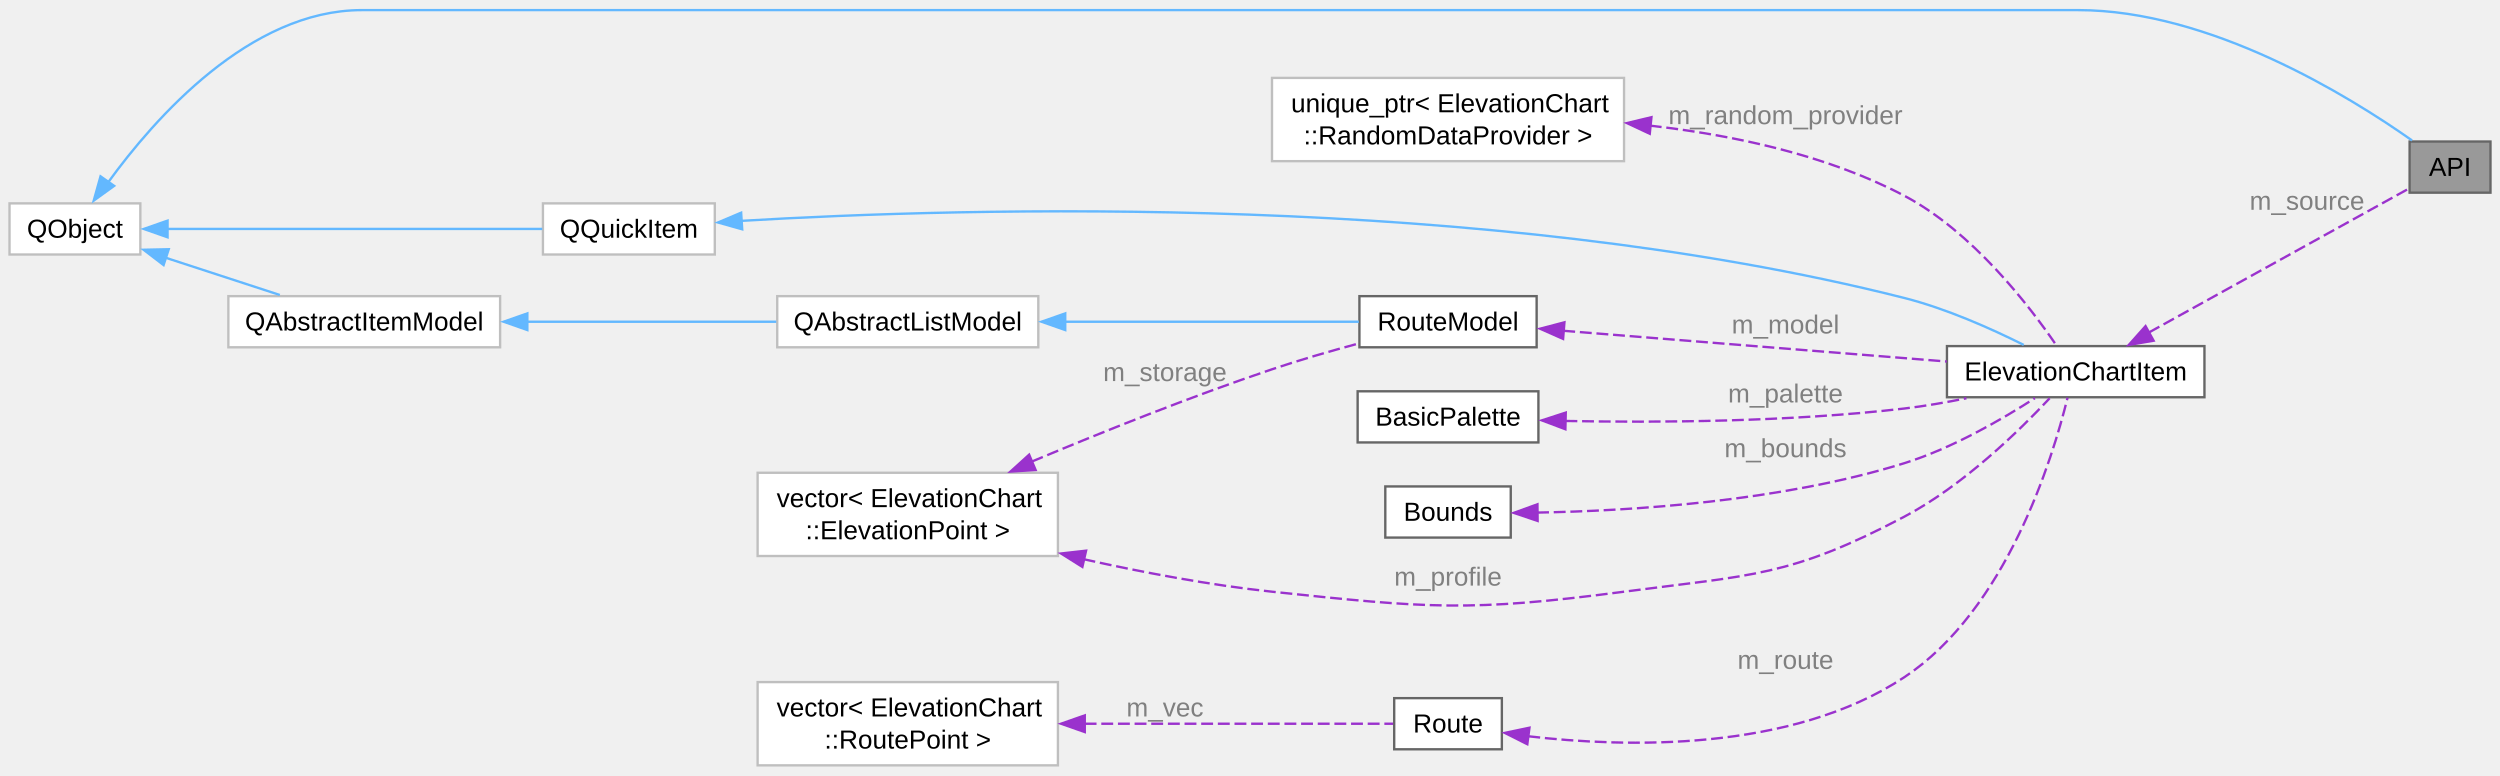
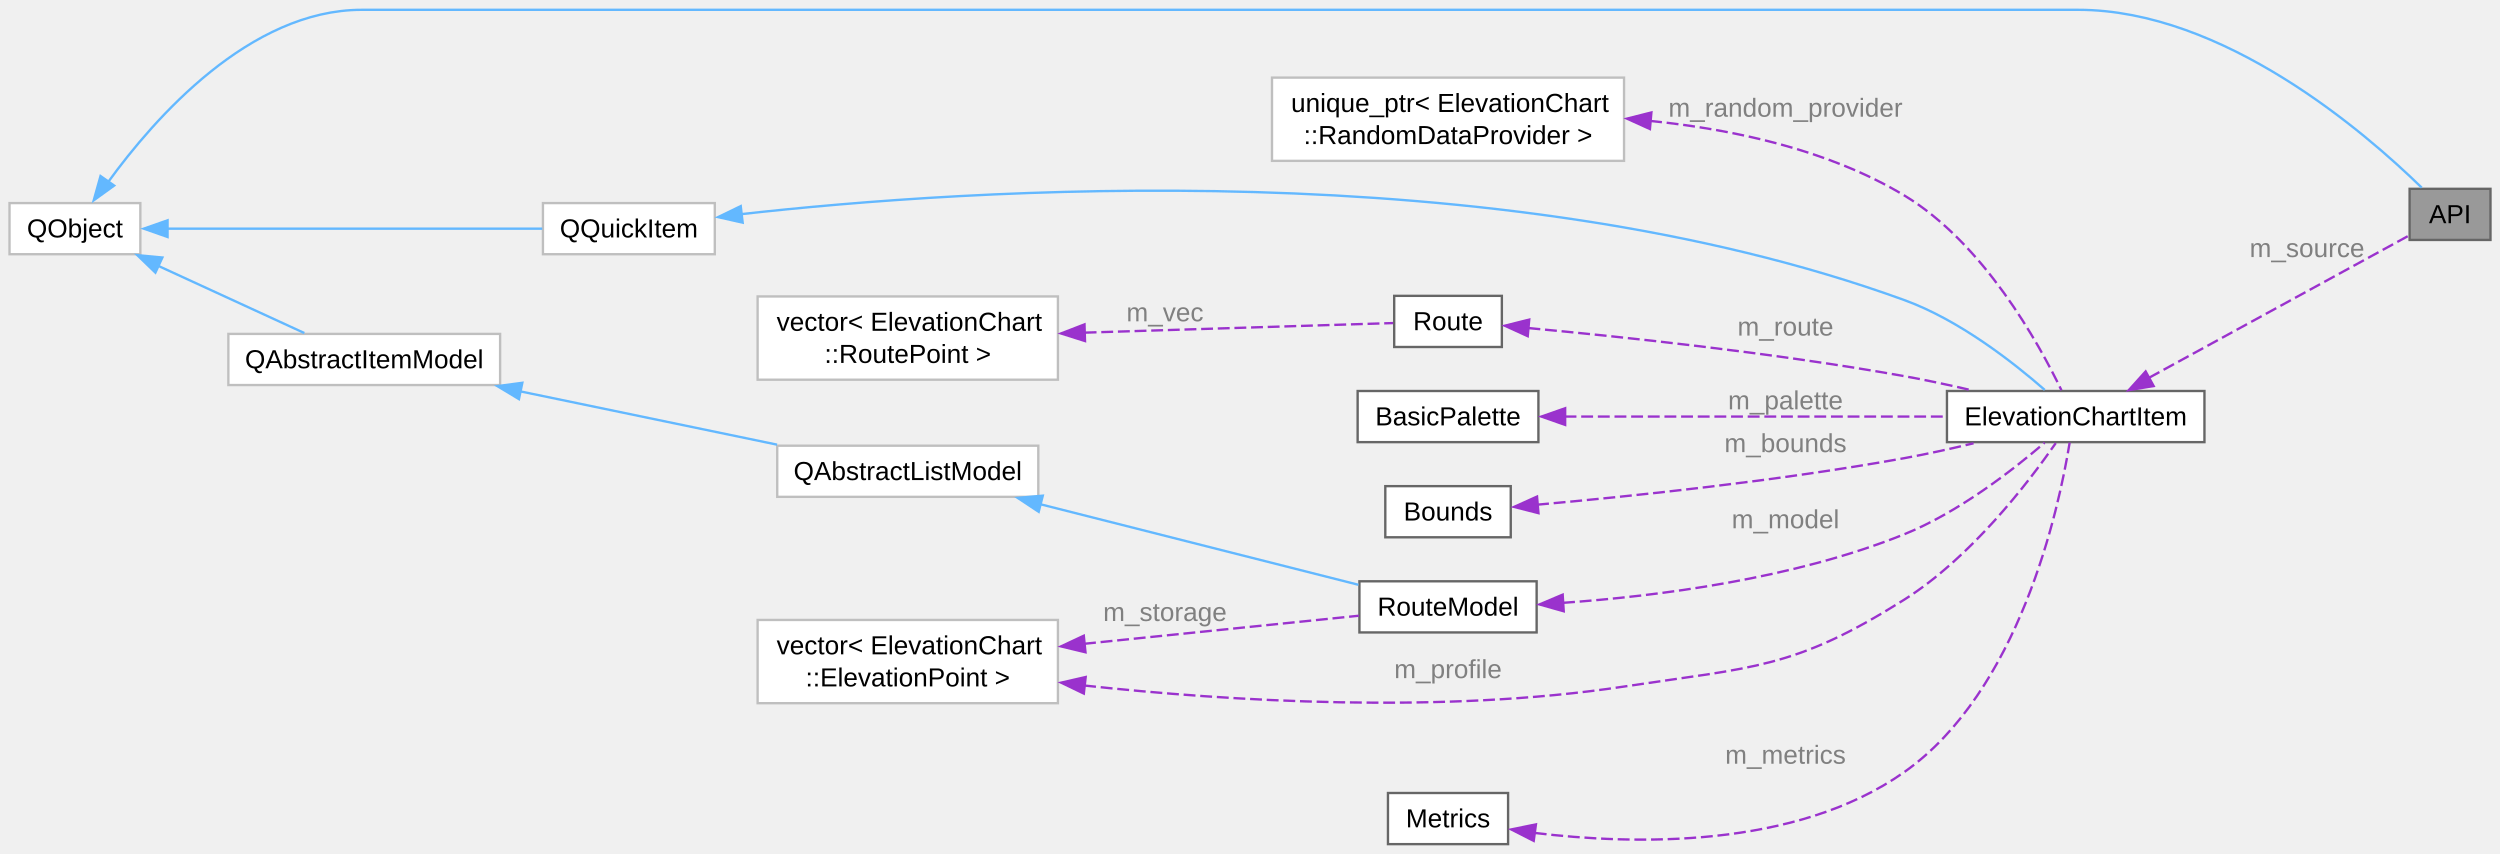
- <svg xmlns="http://www.w3.org/2000/svg" xmlns:xlink="http://www.w3.org/1999/xlink" width="1051pt" height="326pt" viewBox="0.00 0.00 1051.00 325.50">
-   <g id="graph0" class="graph" transform="scale(1 1) rotate(0) translate(4 321.5)">
+ <svg xmlns="http://www.w3.org/2000/svg" xmlns:xlink="http://www.w3.org/1999/xlink" width="1051pt" height="359pt" viewBox="0.00 0.00 1051.00 358.75">
+   <g id="graph0" class="graph" transform="scale(1 1) rotate(0) translate(4 354.75)">
    <g id="Node000001" class="node">
      <g id="a_Node000001">
        <a xlink:title="Публичный интерфейс (C++) для виджета профиля высот.">
-           <polygon fill="#999999" stroke="#666666" points="1043,-262.25 1009,-262.25 1009,-240.75 1043,-240.75 1043,-262.25" />
-           <text text-anchor="middle" x="1026" y="-247.8" font-family="Arial" font-size="11.00">API</text>
+           <polygon fill="#999999" stroke="#666666" points="1043,-275.5 1009,-275.5 1009,-254 1043,-254 1043,-275.5" />
+           <text text-anchor="middle" x="1026" y="-261.05" font-family="Arial" font-size="11.00">API</text>
        </a>
      </g>
    </g>
    <g id="Node000002" class="node">
      <g id="a_Node000002">
        <a xlink:title=" ">
-           <polygon fill="white" stroke="#bfbfbf" points="55,-236.25 0,-236.25 0,-214.75 55,-214.75 55,-236.25" />
-           <text text-anchor="middle" x="27.5" y="-221.8" font-family="Arial" font-size="11.00">QObject</text>
+           <polygon fill="white" stroke="#bfbfbf" points="55,-269.5 0,-269.5 0,-248 55,-248 55,-269.5" />
+           <text text-anchor="middle" x="27.5" y="-255.05" font-family="Arial" font-size="11.00">QObject</text>
        </a>
      </g>
    </g>
    <g id="edge1_Node000001_Node000002" class="edge">
      <g id="a_edge1_Node000001_Node000002">
        <a xlink:title=" ">
-           <path fill="none" stroke="#63b8ff" d="M41.47,-245.1C61.07,-272.12 101.02,-317.5 148.12,-317.5 148.12,-317.5 148.12,-317.5 869.62,-317.5 925.02,-317.5 983.31,-281.53 1010.03,-262.7" />
-           <polygon fill="#63b8ff" stroke="#63b8ff" points="43.99,-243.61 35.4,-237.41 38.26,-247.62 43.99,-243.61" />
+           <path fill="none" stroke="#63b8ff" d="M41.47,-278.35C61.07,-305.37 101.02,-350.75 148.12,-350.75 148.12,-350.75 148.12,-350.75 869.62,-350.75 930.67,-350.75 990.23,-299.3 1014.09,-275.99" />
+           <polygon fill="#63b8ff" stroke="#63b8ff" points="43.99,-276.86 35.4,-270.66 38.26,-280.87 43.99,-276.86" />
        </a>
      </g>
    </g>
    <g id="Node000004" class="node">
      <g id="a_Node000004">
        <a xlink:href="../../d7/d4d/classQQuickItem.html" target="_top" xlink:title=" ">
-           <polygon fill="white" stroke="#bfbfbf" points="296.5,-236.25 224.25,-236.25 224.25,-214.75 296.5,-214.75 296.5,-236.25" />
-           <text text-anchor="middle" x="260.38" y="-221.8" font-family="Arial" font-size="11.00">QQuickItem</text>
+           <polygon fill="white" stroke="#bfbfbf" points="296.5,-269.5 224.25,-269.5 224.25,-248 296.5,-248 296.5,-269.5" />
+           <text text-anchor="middle" x="260.38" y="-255.05" font-family="Arial" font-size="11.00">QQuickItem</text>
        </a>
      </g>
    </g>
    <g id="edge4_Node000004_Node000002" class="edge">
      <g id="a_edge4_Node000004_Node000002">
        <a xlink:title=" ">
-           <path fill="none" stroke="#63b8ff" d="M66.17,-225.5C109.84,-225.5 181.26,-225.5 223.95,-225.5" />
-           <polygon fill="#63b8ff" stroke="#63b8ff" points="66.44,-222 56.44,-225.5 66.44,-229 66.44,-222" />
+           <path fill="none" stroke="#63b8ff" d="M66.17,-258.75C109.84,-258.75 181.26,-258.75 223.95,-258.75" />
+           <polygon fill="#63b8ff" stroke="#63b8ff" points="66.44,-255.25 56.44,-258.75 66.44,-262.25 66.44,-255.25" />
        </a>
      </g>
    </g>
    <g id="Node000011" class="node">
      <g id="a_Node000011">
        <a xlink:href="../../d0/d5a/classQAbstractItemModel.html" target="_top" xlink:title=" ">
-           <polygon fill="white" stroke="#bfbfbf" points="206.25,-197.25 92,-197.25 92,-175.75 206.25,-175.75 206.25,-197.25" />
-           <text text-anchor="middle" x="149.12" y="-182.8" font-family="Arial" font-size="11.00">QAbstractItemModel</text>
+           <polygon fill="white" stroke="#bfbfbf" points="206.25,-214.5 92,-214.5 92,-193 206.25,-193 206.25,-214.5" />
+           <text text-anchor="middle" x="149.12" y="-200.05" font-family="Arial" font-size="11.00">QAbstractItemModel</text>
        </a>
      </g>
    </g>
    <g id="edge12_Node000011_Node000002" class="edge">
      <g id="a_edge12_Node000011_Node000002">
        <a xlink:title=" ">
-           <path fill="none" stroke="#63b8ff" d="M65.53,-213.43C80.87,-208.43 98.57,-202.66 113.63,-197.74" />
-           <polygon fill="#63b8ff" stroke="#63b8ff" points="64.77,-210.32 56.35,-216.75 66.94,-216.98 64.77,-210.32" />
+           <path fill="none" stroke="#63b8ff" d="M62.49,-243.12C82.1,-234.11 106.29,-222.99 123.95,-214.86" />
+           <polygon fill="#63b8ff" stroke="#63b8ff" points="61.33,-240.26 53.71,-247.62 64.26,-246.62 61.33,-240.26" />
        </a>
      </g>
    </g>
    <g id="Node000003" class="node">
      <g id="a_Node000003">
        <a xlink:href="../../d2/d6b/classElevationChart_1_1ElevationChartItem.html" target="_top" xlink:title="Основной класс библиотеки.">
-           <polygon fill="white" stroke="#666666" points="922.75,-176.25 814.5,-176.25 814.5,-154.75 922.75,-154.75 922.75,-176.25" />
-           <text text-anchor="middle" x="868.62" y="-161.8" font-family="Arial" font-size="11.00">ElevationChartItem</text>
+           <polygon fill="white" stroke="#666666" points="922.75,-190.5 814.5,-190.5 814.5,-169 922.75,-169 922.75,-190.5" />
+           <text text-anchor="middle" x="868.62" y="-176.05" font-family="Arial" font-size="11.00">ElevationChartItem</text>
        </a>
      </g>
    </g>
    <g id="edge2_Node000001_Node000003" class="edge">
      <g id="a_edge2_Node000001_Node000003">
        <a xlink:title=" ">
-           <path fill="none" stroke="#9a32cd" stroke-dasharray="5,2" d="M899.42,-181.99C932.04,-200.04 983.12,-228.32 1008.93,-242.61" />
-           <polygon fill="#9a32cd" stroke="#9a32cd" points="901.38,-178.52 890.94,-176.74 897.99,-184.65 901.38,-178.52" />
-         </a>
-       </g>
-       <text text-anchor="middle" x="965.88" y="-233.55" font-family="Arial" font-size="11.00" fill="grey"> m_source</text>
+           <path fill="none" stroke="#9a32cd" stroke-dasharray="5,2" d="M899.42,-196.05C932.04,-213.89 983.12,-241.84 1008.93,-255.96" />
+           <polygon fill="#9a32cd" stroke="#9a32cd" points="901.39,-192.59 890.94,-190.86 898.03,-198.73 901.39,-192.59" />
+         </a>
+       </g>
+       <text text-anchor="middle" x="965.88" y="-246.8" font-family="Arial" font-size="11.00" fill="grey"> m_source</text>
    </g>
    <g id="edge3_Node000003_Node000004" class="edge">
      <g id="a_edge3_Node000003_Node000004">
        <a xlink:title=" ">
-           <path fill="none" stroke="#63b8ff" d="M307.64,-228.9C401.5,-234.52 620.34,-241.08 796.5,-196.5 814.13,-192.04 832.94,-183.66 846.79,-176.74" />
-           <polygon fill="#63b8ff" stroke="#63b8ff" points="308.02,-225.35 297.82,-228.22 307.58,-232.34 308.02,-225.35" />
+           <path fill="none" stroke="#63b8ff" d="M307.55,-264.84C402.48,-275.51 625.08,-290.98 796.5,-228.75 819.62,-220.36 842.3,-202.61 855.63,-190.94" />
+           <polygon fill="#63b8ff" stroke="#63b8ff" points="308.22,-261.27 297.88,-263.6 307.41,-268.23 308.22,-261.27" />
        </a>
      </g>
    </g>
    <g id="Node000005" class="node">
      <g id="a_Node000005">
        <a xlink:href="../../d8/d37/classSG_1_1BasicPalette.html" target="_top" xlink:title="Простейшая палитра цветов.">
-           <polygon fill="white" stroke="#666666" points="642.75,-157.25 566.75,-157.25 566.75,-135.75 642.75,-135.75 642.75,-157.25" />
-           <text text-anchor="middle" x="604.75" y="-142.8" font-family="Arial" font-size="11.00">BasicPalette</text>
+           <polygon fill="white" stroke="#666666" points="642.75,-190.5 566.75,-190.5 566.75,-169 642.75,-169 642.75,-190.5" />
+           <text text-anchor="middle" x="604.75" y="-176.05" font-family="Arial" font-size="11.00">BasicPalette</text>
        </a>
      </g>
    </g>
    <g id="edge5_Node000003_Node000005" class="edge">
      <g id="a_edge5_Node000003_Node000005">
        <a xlink:title=" ">
-           <path fill="none" stroke="#9a32cd" stroke-dasharray="5,2" d="M654.11,-144.78C692.78,-144.03 748.29,-144.36 796.5,-150 805.04,-151 814.05,-152.56 822.7,-154.32" />
-           <polygon fill="#9a32cd" stroke="#9a32cd" points="654.09,-141.3 644.18,-145.03 654.25,-148.3 654.09,-141.3" />
-         </a>
-       </g>
-       <text text-anchor="middle" x="746.62" y="-152.55" font-family="Arial" font-size="11.00" fill="grey"> m_palette</text>
+           <path fill="none" stroke="#9a32cd" stroke-dasharray="5,2" d="M653.73,-179.75C699.11,-179.75 767.08,-179.75 814.17,-179.75" />
+           <polygon fill="#9a32cd" stroke="#9a32cd" points="653.99,-176.25 643.99,-179.75 653.99,-183.25 653.99,-176.25" />
+         </a>
+       </g>
+       <text text-anchor="middle" x="746.62" y="-182.8" font-family="Arial" font-size="11.00" fill="grey"> m_palette</text>
    </g>
    <g id="Node000006" class="node">
      <g id="a_Node000006">
        <a xlink:href="../../d6/d1e/classElevationChart_1_1Bounds.html" target="_top" xlink:title="Класс-гаджет, хранящий предельные значения осей X и Y.">
-           <polygon fill="white" stroke="#666666" points="631.12,-117.25 578.38,-117.25 578.38,-95.75 631.12,-95.75 631.12,-117.25" />
-           <text text-anchor="middle" x="604.75" y="-102.8" font-family="Arial" font-size="11.00">Bounds</text>
+           <polygon fill="white" stroke="#666666" points="631.12,-150.5 578.38,-150.5 578.38,-129 631.12,-129 631.12,-150.5" />
+           <text text-anchor="middle" x="604.75" y="-136.05" font-family="Arial" font-size="11.00">Bounds</text>
        </a>
      </g>
    </g>
    <g id="edge6_Node000003_Node000006" class="edge">
      <g id="a_edge6_Node000003_Node000006">
        <a xlink:title=" ">
-           <path fill="none" stroke="#9a32cd" stroke-dasharray="5,2" d="M642.19,-106.26C681.21,-106.95 744.54,-110.84 796.5,-127 816.61,-133.26 837.57,-145.4 851.48,-154.38" />
-           <polygon fill="#9a32cd" stroke="#9a32cd" points="642.42,-102.75 632.38,-106.14 642.34,-109.75 642.42,-102.75" />
-         </a>
-       </g>
-       <text text-anchor="middle" x="746.62" y="-129.55" font-family="Arial" font-size="11.00" fill="grey"> m_bounds</text>
+           <path fill="none" stroke="#9a32cd" stroke-dasharray="5,2" d="M642.19,-142.7C680.72,-146.13 743.19,-152.59 796.5,-162.25 806.01,-163.97 816.14,-166.22 825.69,-168.52" />
+           <polygon fill="#9a32cd" stroke="#9a32cd" points="642.77,-139.15 632.51,-141.77 642.17,-146.12 642.77,-139.15" />
+         </a>
+       </g>
+       <text text-anchor="middle" x="746.62" y="-164.8" font-family="Arial" font-size="11.00" fill="grey"> m_bounds</text>
    </g>
    <g id="Node000007" class="node">
      <g id="a_Node000007">
        <a xlink:href="../../de/d39/classElevationChart_1_1Route.html" target="_top" xlink:title="Набор последовательных точек на карте.">
-           <polygon fill="white" stroke="#666666" points="627.38,-28.25 582.12,-28.25 582.12,-6.75 627.38,-6.75 627.38,-28.25" />
-           <text text-anchor="middle" x="604.75" y="-13.8" font-family="Arial" font-size="11.00">Route</text>
+           <polygon fill="white" stroke="#666666" points="627.38,-230.5 582.12,-230.5 582.12,-209 627.38,-209 627.38,-230.5" />
+           <text text-anchor="middle" x="604.75" y="-216.05" font-family="Arial" font-size="11.00">Route</text>
        </a>
      </g>
    </g>
    <g id="edge7_Node000003_Node000007" class="edge">
      <g id="a_edge7_Node000003_Node000007">
        <a xlink:title=" ">
-           <path fill="none" stroke="#9a32cd" stroke-dasharray="5,2" d="M638.5,-12.22C679.09,-7.49 748.74,-5.46 796.5,-37 839.48,-65.38 858.92,-128.98 865.2,-154.55" />
-           <polygon fill="#9a32cd" stroke="#9a32cd" points="638.08,-8.88 628.62,-13.64 638.99,-15.82 638.08,-8.88" />
-         </a>
-       </g>
-       <text text-anchor="middle" x="746.62" y="-40.55" font-family="Arial" font-size="11.00" fill="grey"> m_route</text>
+           <path fill="none" stroke="#9a32cd" stroke-dasharray="5,2" d="M638.55,-216.95C676.69,-213.42 741.45,-206.61 796.5,-196.75 805.5,-195.14 815.06,-193.09 824.16,-190.97" />
+           <polygon fill="#9a32cd" stroke="#9a32cd" points="638.26,-213.55 628.61,-217.94 638.89,-220.52 638.26,-213.55" />
+         </a>
+       </g>
+       <text text-anchor="middle" x="746.62" y="-213.8" font-family="Arial" font-size="11.00" fill="grey"> m_route</text>
    </g>
    <g id="Node000008" class="node">
      <g id="a_Node000008">
        <a xlink:title=" ">
-           <polygon fill="white" stroke="#bfbfbf" points="440.75,-35 314.5,-35 314.5,0 440.75,0 440.75,-35" />
-           <text text-anchor="start" x="322.5" y="-20.55" font-family="Arial" font-size="11.00">vector&lt; ElevationChart</text>
-           <text text-anchor="middle" x="377.62" y="-7.05" font-family="Arial" font-size="11.00">::RoutePoint &gt;</text>
+           <polygon fill="white" stroke="#bfbfbf" points="440.75,-230.25 314.5,-230.25 314.5,-195.25 440.75,-195.25 440.75,-230.25" />
+           <text text-anchor="start" x="322.5" y="-215.8" font-family="Arial" font-size="11.00">vector&lt; ElevationChart</text>
+           <text text-anchor="middle" x="377.62" y="-202.3" font-family="Arial" font-size="11.00">::RoutePoint &gt;</text>
        </a>
      </g>
    </g>
    <g id="edge8_Node000007_Node000008" class="edge">
      <g id="a_edge8_Node000007_Node000008">
        <a xlink:title=" ">
-           <path fill="none" stroke="#9a32cd" stroke-dasharray="5,2" d="M451.98,-17.5C497.07,-17.5 551.76,-17.5 581.63,-17.5" />
-           <polygon fill="#9a32cd" stroke="#9a32cd" points="452.04,-14 442.04,-17.5 452.04,-21 452.04,-14" />
-         </a>
-       </g>
-       <text text-anchor="middle" x="485.75" y="-20.55" font-family="Arial" font-size="11.00" fill="grey"> m_vec</text>
+           <path fill="none" stroke="#9a32cd" stroke-dasharray="5,2" d="M451.98,-215.03C497.07,-216.43 551.76,-218.13 581.63,-219.06" />
+           <polygon fill="#9a32cd" stroke="#9a32cd" points="452.14,-211.5 442.04,-214.69 451.92,-218.5 452.14,-211.5" />
+         </a>
+       </g>
+       <text text-anchor="middle" x="485.75" y="-219.8" font-family="Arial" font-size="11.00" fill="grey"> m_vec</text>
    </g>
    <g id="Node000009" class="node">
      <g id="a_Node000009">
        <a xlink:href="../../d6/de1/classElevationChart_1_1RouteModel.html" target="_top" xlink:title="Модель точек пути для профиля высот.">
-           <polygon fill="white" stroke="#666666" points="642,-197.25 567.5,-197.25 567.5,-175.75 642,-175.75 642,-197.25" />
-           <text text-anchor="middle" x="604.75" y="-182.8" font-family="Arial" font-size="11.00">RouteModel</text>
+           <polygon fill="white" stroke="#666666" points="642,-110.5 567.5,-110.5 567.5,-89 642,-89 642,-110.5" />
+           <text text-anchor="middle" x="604.75" y="-96.05" font-family="Arial" font-size="11.00">RouteModel</text>
        </a>
      </g>
    </g>
    <g id="edge9_Node000003_Node000009" class="edge">
      <g id="a_edge9_Node000003_Node000009">
        <a xlink:title=" ">
-           <path fill="none" stroke="#9a32cd" stroke-dasharray="5,2" d="M653.19,-182.7C698.64,-179.05 767.13,-173.56 814.41,-169.77" />
-           <polygon fill="#9a32cd" stroke="#9a32cd" points="653.13,-179.27 643.44,-183.56 653.69,-186.25 653.13,-179.27" />
-         </a>
-       </g>
-       <text text-anchor="middle" x="746.62" y="-181.55" font-family="Arial" font-size="11.00" fill="grey"> m_model</text>
+           <path fill="none" stroke="#9a32cd" stroke-dasharray="5,2" d="M653.11,-101.45C692.69,-104.24 749.97,-111.49 796.5,-130.25 819.38,-139.48 842.14,-157.2 855.54,-168.74" />
+           <polygon fill="#9a32cd" stroke="#9a32cd" points="653.39,-97.9 643.19,-100.77 652.95,-104.89 653.39,-97.9" />
+         </a>
+       </g>
+       <text text-anchor="middle" x="746.62" y="-132.8" font-family="Arial" font-size="11.00" fill="grey"> m_model</text>
    </g>
    <g id="Node000010" class="node">
      <g id="a_Node000010">
        <a xlink:href="../../d5/d2d/classQAbstractListModel.html" target="_top" xlink:title=" ">
-           <polygon fill="white" stroke="#bfbfbf" points="432.5,-197.25 322.75,-197.25 322.75,-175.75 432.5,-175.75 432.5,-197.25" />
-           <text text-anchor="middle" x="377.62" y="-182.8" font-family="Arial" font-size="11.00">QAbstractListModel</text>
+           <polygon fill="white" stroke="#bfbfbf" points="432.5,-167.5 322.75,-167.5 322.75,-146 432.5,-146 432.5,-167.5" />
+           <text text-anchor="middle" x="377.62" y="-153.05" font-family="Arial" font-size="11.00">QAbstractListModel</text>
        </a>
      </g>
    </g>
    <g id="edge10_Node000009_Node000010" class="edge">
      <g id="a_edge10_Node000009_Node000010">
        <a xlink:title=" ">
-           <path fill="none" stroke="#63b8ff" d="M443.62,-186.5C483.79,-186.5 533.88,-186.5 567.24,-186.5" />
-           <polygon fill="#63b8ff" stroke="#63b8ff" points="443.83,-183 433.83,-186.5 443.83,-190 443.83,-183" />
+           <path fill="none" stroke="#63b8ff" d="M433.33,-142.9C474.85,-132.39 530.81,-118.22 567.08,-109.03" />
+           <polygon fill="#63b8ff" stroke="#63b8ff" points="432.67,-139.71 423.83,-145.56 434.39,-146.5 432.67,-139.71" />
        </a>
      </g>
    </g>
    <g id="edge11_Node000010_Node000011" class="edge">
      <g id="a_edge11_Node000010_Node000011">
        <a xlink:title=" ">
-           <path fill="none" stroke="#63b8ff" d="M217.33,-186.5C250.83,-186.5 290.81,-186.5 322.33,-186.5" />
-           <polygon fill="#63b8ff" stroke="#63b8ff" points="217.7,-183 207.7,-186.5 217.7,-190 217.7,-183" />
+           <path fill="none" stroke="#63b8ff" d="M214.45,-190.4C248.64,-183.31 290.19,-174.68 322.68,-167.94" />
+           <polygon fill="#63b8ff" stroke="#63b8ff" points="214.17,-187.09 205.09,-192.55 215.59,-193.95 214.17,-187.09" />
        </a>
      </g>
    </g>
    <g id="Node000012" class="node">
      <g id="a_Node000012">
        <a xlink:title=" ">
-           <polygon fill="white" stroke="#bfbfbf" points="440.75,-123 314.5,-123 314.5,-88 440.75,-88 440.75,-123" />
-           <text text-anchor="start" x="322.5" y="-108.55" font-family="Arial" font-size="11.00">vector&lt; ElevationChart</text>
-           <text text-anchor="middle" x="377.62" y="-95.05" font-family="Arial" font-size="11.00">::ElevationPoint &gt;</text>
-         </a>
-       </g>
-     </g>
-     <g id="edge15_Node000003_Node000012" class="edge">
-       <g id="a_edge15_Node000003_Node000012">
-         <a xlink:title=" ">
-           <path fill="none" stroke="#9a32cd" stroke-dasharray="5,2" d="M451.53,-86.67C476.48,-81.1 504.66,-75.76 530.75,-73 596.16,-66.09 613.53,-64.43 678.75,-73 732.46,-80.06 748.58,-79.24 796.5,-104.5 821.25,-117.55 844.85,-140.6 857.67,-154.32" />
-           <polygon fill="#9a32cd" stroke="#9a32cd" points="451.03,-83.42 442.06,-89.06 452.59,-90.25 451.03,-83.42" />
-         </a>
-       </g>
-       <text text-anchor="middle" x="604.75" y="-75.55" font-family="Arial" font-size="11.00" fill="grey"> m_profile</text>
+           <polygon fill="white" stroke="#bfbfbf" points="440.75,-94.25 314.5,-94.25 314.5,-59.25 440.75,-59.25 440.75,-94.25" />
+           <text text-anchor="start" x="322.5" y="-79.8" font-family="Arial" font-size="11.00">vector&lt; ElevationChart</text>
+           <text text-anchor="middle" x="377.62" y="-66.3" font-family="Arial" font-size="11.00">::ElevationPoint &gt;</text>
+         </a>
+       </g>
+     </g>
+     <g id="edge16_Node000003_Node000012" class="edge">
+       <g id="a_edge16_Node000003_Node000012">
+         <a xlink:title=" ">
+           <path fill="none" stroke="#9a32cd" stroke-dasharray="5,2" d="M451.77,-66.69C512.81,-60.09 601.92,-54.61 678.75,-66.25 732.92,-74.45 750.16,-73.52 796.5,-102.75 824.51,-120.42 848.64,-151.89 860.25,-168.6" />
+           <polygon fill="#9a32cd" stroke="#9a32cd" points="451.64,-63.3 442.09,-67.89 452.42,-70.25 451.64,-63.3" />
+         </a>
+       </g>
+       <text text-anchor="middle" x="604.75" y="-69.8" font-family="Arial" font-size="11.00" fill="grey"> m_profile</text>
    </g>
    <g id="edge13_Node000009_Node000012" class="edge">
      <g id="a_edge13_Node000009_Node000012">
        <a xlink:title=" ">
-           <path fill="none" stroke="#9a32cd" stroke-dasharray="5,2" d="M429.78,-127.71C459.04,-139.98 496.61,-155.02 530.75,-166.5 542.46,-170.44 555.41,-174.18 567.11,-177.34" />
-           <polygon fill="#9a32cd" stroke="#9a32cd" points="431.37,-124.16 420.8,-123.49 428.65,-130.61 431.37,-124.16" />
-         </a>
-       </g>
-       <text text-anchor="middle" x="485.75" y="-161.55" font-family="Arial" font-size="11.00" fill="grey"> m_storage</text>
+           <path fill="none" stroke="#9a32cd" stroke-dasharray="5,2" d="M451.73,-84.22C490.36,-88.17 536.1,-92.84 567.25,-96.02" />
+           <polygon fill="#9a32cd" stroke="#9a32cd" points="452.34,-80.66 442.04,-83.13 451.63,-87.62 452.34,-80.66" />
+         </a>
+       </g>
+       <text text-anchor="middle" x="485.75" y="-93.8" font-family="Arial" font-size="11.00" fill="grey"> m_storage</text>
    </g>
    <g id="Node000013" class="node">
      <g id="a_Node000013">
-         <a xlink:title=" ">
-           <polygon fill="white" stroke="#bfbfbf" points="678.75,-289 530.75,-289 530.75,-254 678.75,-254 678.75,-289" />
-           <text text-anchor="start" x="538.75" y="-274.55" font-family="Arial" font-size="11.00">unique_ptr&lt; ElevationChart</text>
-           <text text-anchor="middle" x="604.75" y="-261.05" font-family="Arial" font-size="11.00">::RandomDataProvider &gt;</text>
+         <a xlink:href="../../dc/da9/classElevationChart_1_1Metrics.html" target="_top" xlink:title="Класс-гаджет, хранящий входные данные для расчета коррекции по ЛТХ.">
+           <polygon fill="white" stroke="#666666" points="630,-21.5 579.5,-21.5 579.5,0 630,0 630,-21.5" />
+           <text text-anchor="middle" x="604.75" y="-7.05" font-family="Arial" font-size="11.00">Metrics</text>
        </a>
      </g>
    </g>
    <g id="edge14_Node000003_Node000013" class="edge">
      <g id="a_edge14_Node000003_Node000013">
        <a xlink:title=" ">
-           <path fill="none" stroke="#9a32cd" stroke-dasharray="5,2" d="M689.56,-268.94C724.27,-265.02 763.94,-256.69 796.5,-239.5 825.18,-224.36 849.03,-193.35 860.42,-176.68" />
-           <polygon fill="#9a32cd" stroke="#9a32cd" points="689.56,-265.52 679.96,-270.01 690.27,-272.48 689.56,-265.52" />
-         </a>
-       </g>
-       <text text-anchor="middle" x="746.62" y="-269.55" font-family="Arial" font-size="11.00" fill="grey"> m_random_provider</text>
+           <path fill="none" stroke="#9a32cd" stroke-dasharray="5,2" d="M641.2,-4.71C682.41,0.3 750.62,2.11 796.5,-30.25 844.88,-64.38 861.46,-140.39 866.08,-168.77" />
+           <polygon fill="#9a32cd" stroke="#9a32cd" points="640.77,-1.37 631.33,-6.18 641.71,-8.31 640.77,-1.37" />
+         </a>
+       </g>
+       <text text-anchor="middle" x="746.62" y="-33.8" font-family="Arial" font-size="11.00" fill="grey"> m_metrics</text>
+     </g>
+     <g id="Node000014" class="node">
+       <g id="a_Node000014">
+         <a xlink:title=" ">
+           <polygon fill="white" stroke="#bfbfbf" points="678.75,-322.25 530.75,-322.25 530.75,-287.25 678.75,-287.25 678.75,-322.25" />
+           <text text-anchor="start" x="538.75" y="-307.8" font-family="Arial" font-size="11.00">unique_ptr&lt; ElevationChart</text>
+           <text text-anchor="middle" x="604.75" y="-294.3" font-family="Arial" font-size="11.00">::RandomDataProvider &gt;</text>
+         </a>
+       </g>
+     </g>
+     <g id="edge15_Node000003_Node000014" class="edge">
+       <g id="a_edge15_Node000003_Node000014">
+         <a xlink:title=" ">
+           <path fill="none" stroke="#9a32cd" stroke-dasharray="5,2" d="M689.7,-304.05C724.78,-300.48 764.7,-291.9 796.5,-272.75 829.76,-252.72 852.98,-210.81 862.63,-190.82" />
+           <polygon fill="#9a32cd" stroke="#9a32cd" points="689.63,-300.63 679.98,-305 690.25,-307.6 689.63,-300.63" />
+         </a>
+       </g>
+       <text text-anchor="middle" x="746.62" y="-305.8" font-family="Arial" font-size="11.00" fill="grey"> m_random_provider</text>
    </g>
  </g>
</svg>
